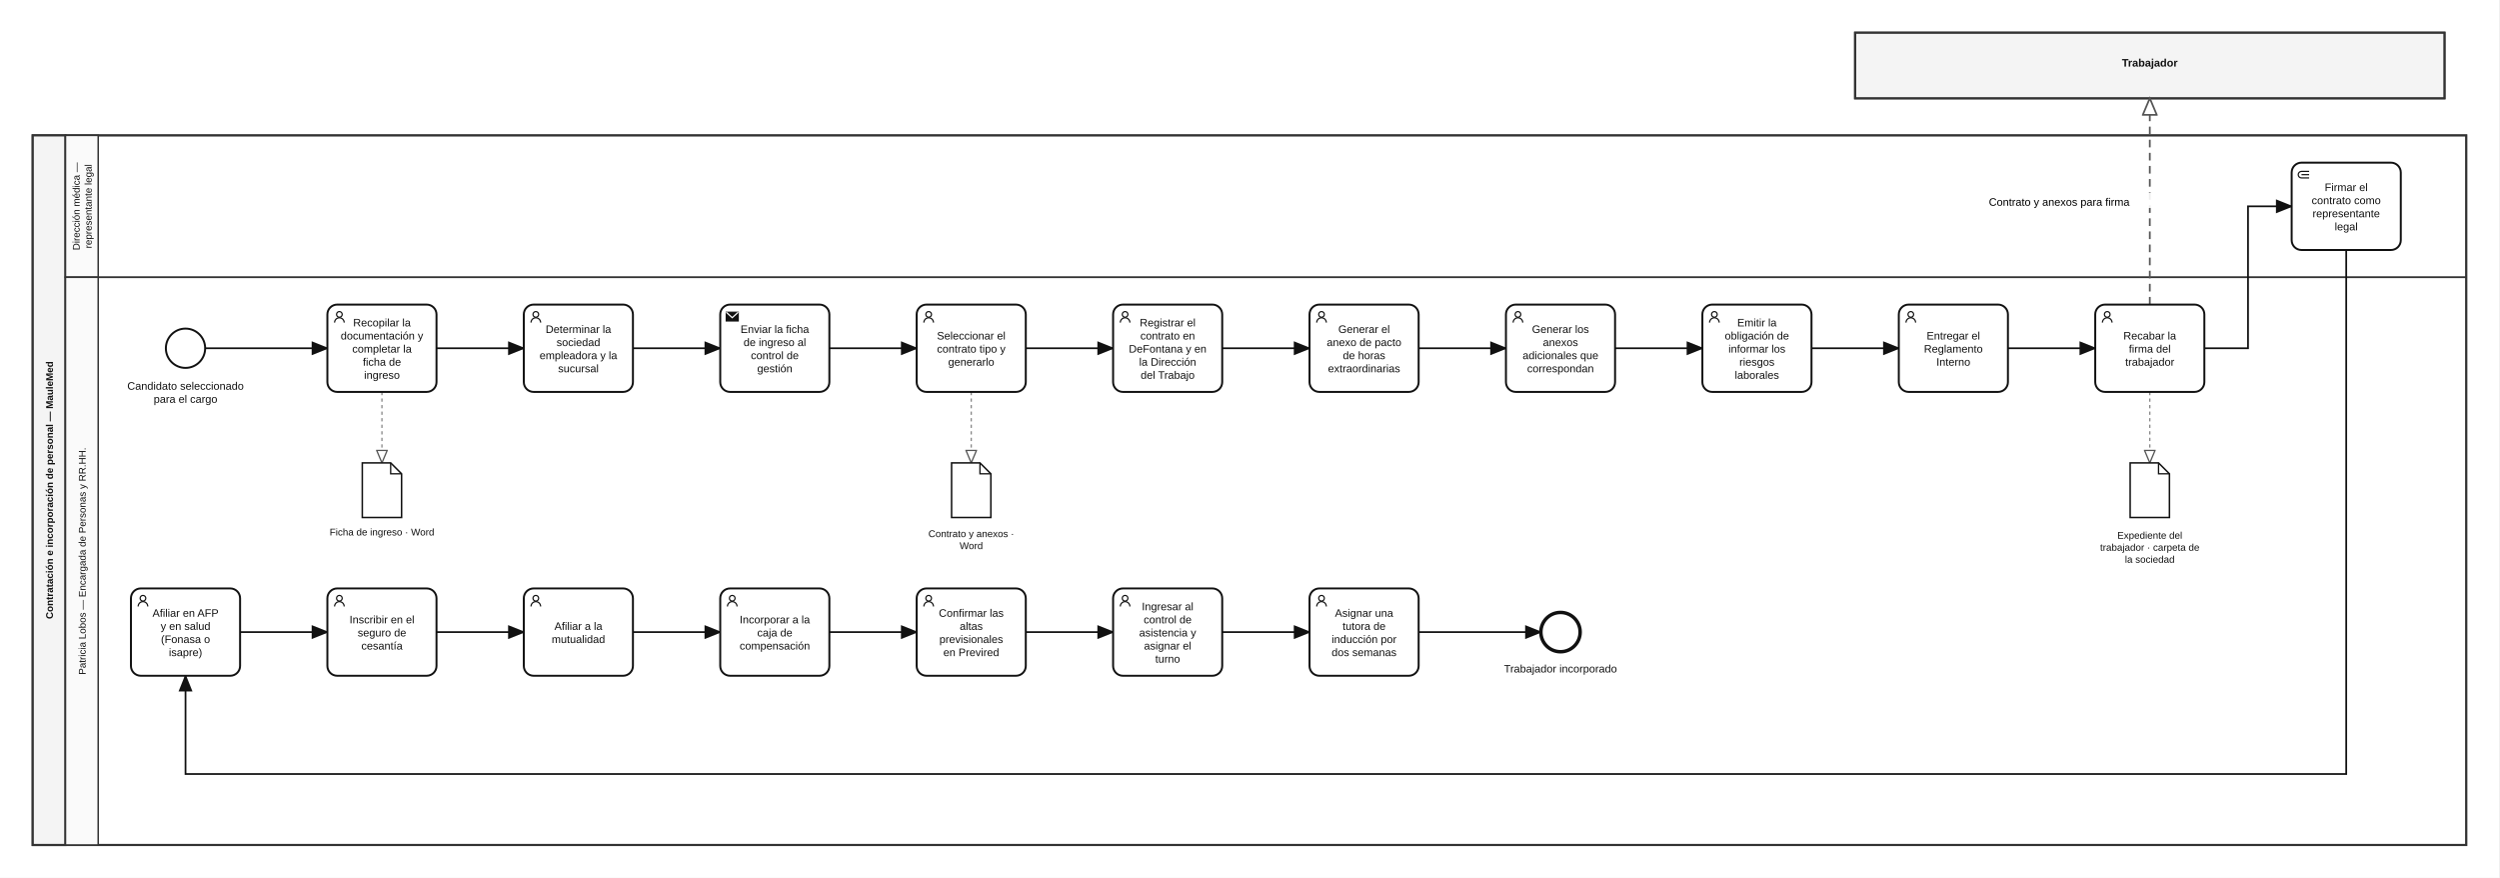
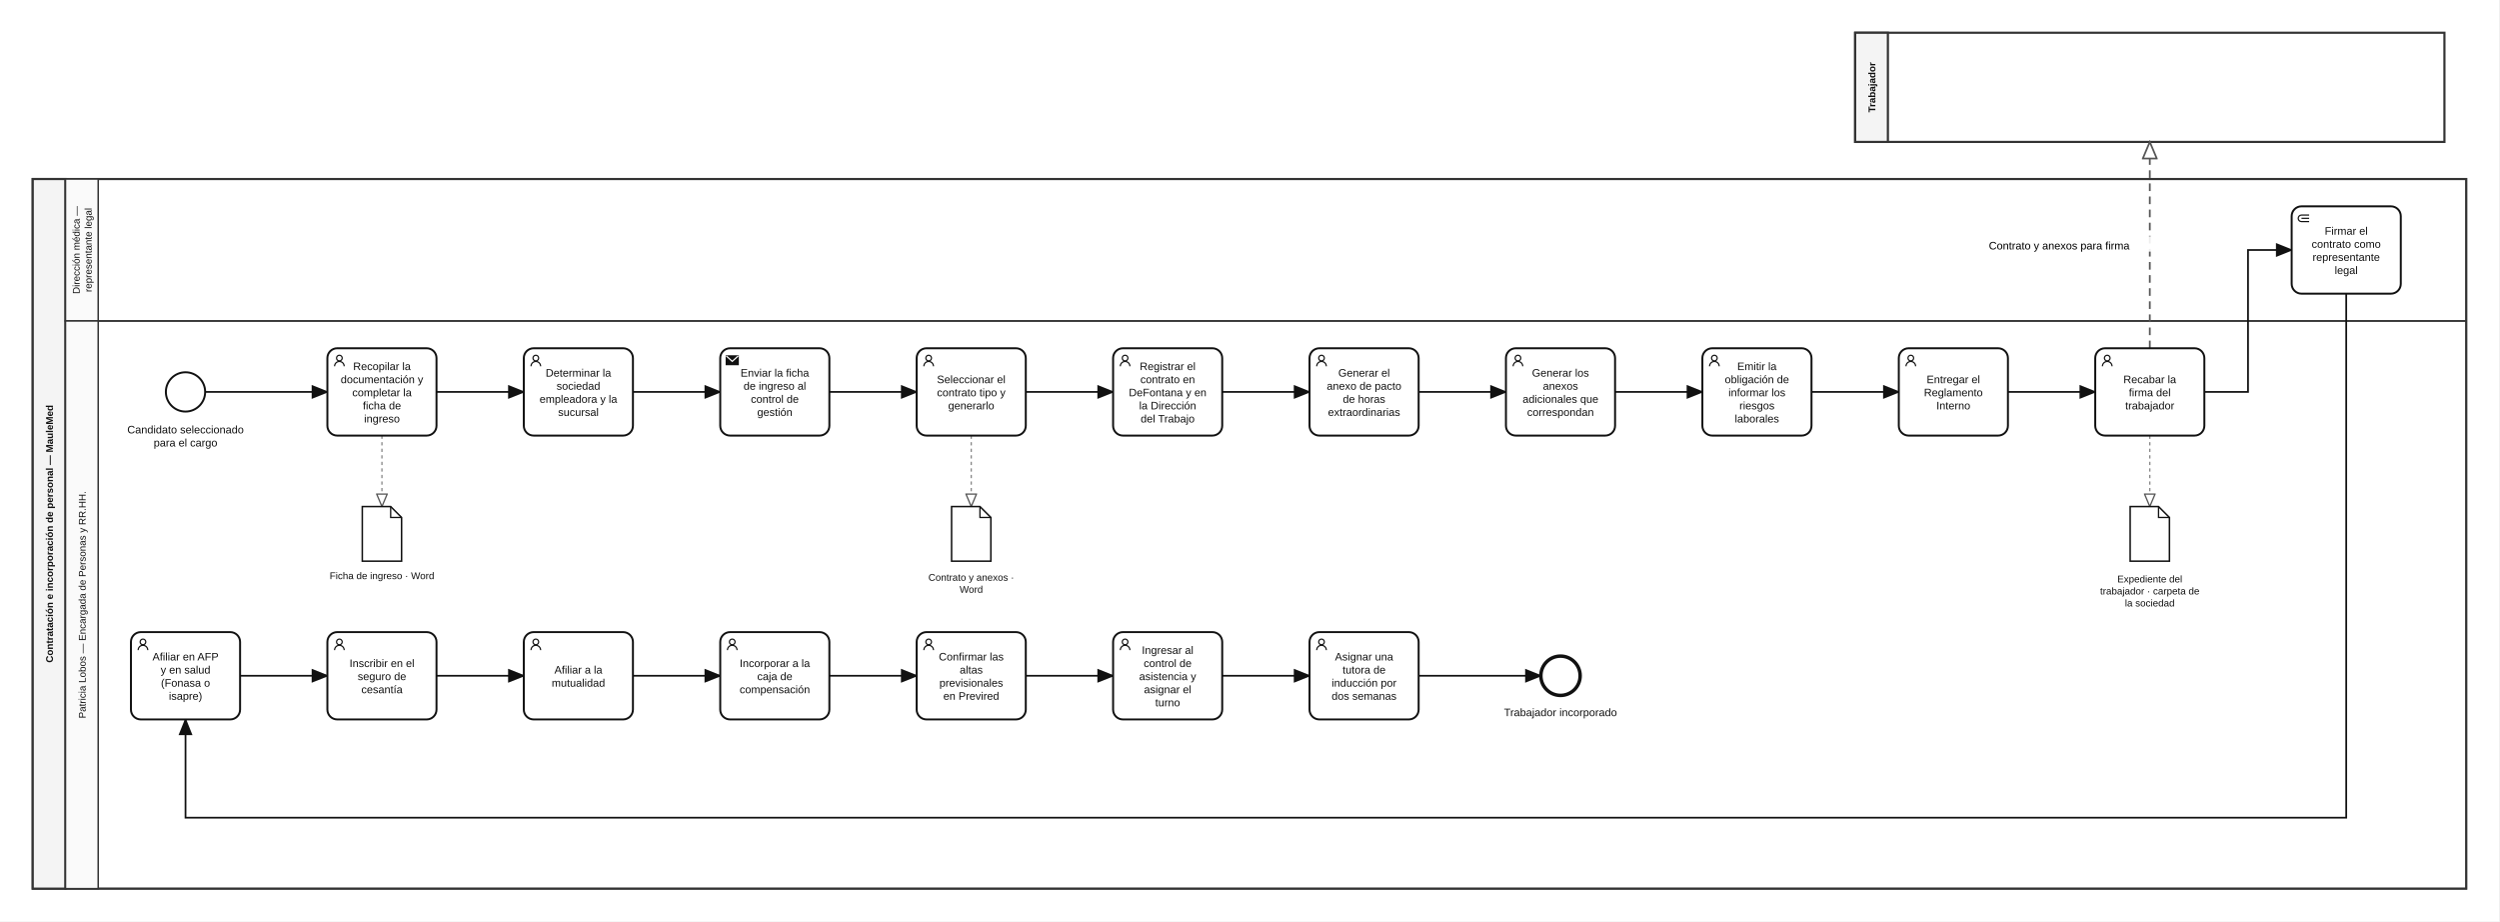
- <svg xmlns="http://www.w3.org/2000/svg" width="2290" height="804" viewBox="0 0 2290 804">
+ <svg xmlns="http://www.w3.org/2000/svg" width="2290" height="844" viewBox="0 0 2290 844">
  <rect width="100%" height="100%" fill="#ffffff" />
  <defs>
    <marker id="sf" markerWidth="10" markerHeight="8" refX="9" refY="4" orient="auto">
      <path d="M0,0 L10,4 L0,8 z" fill="#111" />
    </marker>
    <marker id="mf" markerWidth="11" markerHeight="9" refX="10" refY="4.5" orient="auto">
      <path d="M0.5,0.5 L10,4.5 L0.5,8.5 z" fill="#fff" stroke="#555" stroke-width="1" />
    </marker>
  </defs>
-   <rect x="30.0" y="124.0" width="2230.0" height="650.0" fill="#fff" stroke="#333" stroke-width="2" />
-   <rect x="30.0" y="124.0" width="30" height="650.0" fill="#f4f4f4" stroke="#333" stroke-width="2" />
-   <g transform="translate(45.0,449.0) rotate(-90)">
+   <rect x="30.0" y="164.0" width="2230.0" height="650.0" fill="#fff" stroke="#333" stroke-width="2" />
+   <rect x="30.0" y="164.0" width="30" height="650.0" fill="#f4f4f4" stroke="#333" stroke-width="2" />
+   <g transform="translate(45.0,489.0) rotate(-90)">
    <text x="0.0" y="3.5" font-family="Arial,Helvetica,sans-serif" font-size="9" font-weight="bold" text-anchor="middle" fill="#111">Contratación e incorporación de personal — MauleMed</text>
  </g>
-   <rect x="1700.0" y="30.0" width="540.0" height="60.0" fill="#fff" stroke="#333" stroke-width="2" />
-   <rect x="1700.0" y="30.0" width="540.0" height="60.0" fill="#f4f4f4" stroke="#333" stroke-width="2" />
-   <text x="1970.0" y="61.0" font-family="Arial,Helvetica,sans-serif" font-size="10" font-weight="bold" text-anchor="middle" fill="#111">Trabajador</text>
-   <rect x="60.0" y="124.0" width="2200.0" height="130.0" fill="none" stroke="#333" stroke-width="1.4" />
-   <rect x="60.0" y="124.0" width="30" height="130.0" fill="#fafafa" stroke="#333" stroke-width="1.4" />
-   <g transform="translate(75.0,189.0) rotate(-90)">
+   <rect x="1700.0" y="30.0" width="540.0" height="100.0" fill="#fff" stroke="#333" stroke-width="2" />
+   <rect x="1700.0" y="30.0" width="30" height="100.0" fill="#f4f4f4" stroke="#333" stroke-width="2" />
+   <g transform="translate(1715.0,80.0) rotate(-90)">
+     <text x="0.0" y="3.5" font-family="Arial,Helvetica,sans-serif" font-size="9" font-weight="bold" text-anchor="middle" fill="#111">Trabajador</text>
+   </g>
+   <rect x="60.0" y="164.0" width="2200.0" height="130.0" fill="none" stroke="#333" stroke-width="1.4" />
+   <rect x="60.0" y="164.0" width="30" height="130.0" fill="#fafafa" stroke="#333" stroke-width="1.4" />
+   <g transform="translate(75.0,229.0) rotate(-90)">
    <text x="0.0" y="-2.0" font-family="Arial,Helvetica,sans-serif" font-size="9" font-weight="normal" text-anchor="middle" fill="#111">Dirección médica —</text>
    <text x="0.0" y="9.0" font-family="Arial,Helvetica,sans-serif" font-size="9" font-weight="normal" text-anchor="middle" fill="#111">representante legal</text>
  </g>
-   <rect x="60.0" y="254.0" width="2200.0" height="520.0" fill="none" stroke="#333" stroke-width="1.4" />
-   <rect x="60.0" y="254.0" width="30" height="520.0" fill="#fafafa" stroke="#333" stroke-width="1.4" />
-   <g transform="translate(75.0,514.0) rotate(-90)">
+   <rect x="60.0" y="294.0" width="2200.0" height="520.0" fill="none" stroke="#333" stroke-width="1.4" />
+   <rect x="60.0" y="294.0" width="30" height="520.0" fill="#fafafa" stroke="#333" stroke-width="1.4" />
+   <g transform="translate(75.0,554.0) rotate(-90)">
    <text x="0.0" y="3.5" font-family="Arial,Helvetica,sans-serif" font-size="9" font-weight="normal" text-anchor="middle" fill="#111">Patricia Lobos — Encargada de Personas y RR.HH.</text>
  </g>
-   <polyline points="890.0,359.0 890.0,424.0" fill="none" stroke="#888" stroke-width="1.2" stroke-dasharray="3,3" marker-end="url(#mf)" />
-   <polyline points="1970.0,359.0 1970.0,424.0" fill="none" stroke="#888" stroke-width="1.2" stroke-dasharray="3,3" marker-end="url(#mf)" />
-   <polyline points="350.0,359.0 350.0,424.0" fill="none" stroke="#888" stroke-width="1.2" stroke-dasharray="3,3" marker-end="url(#mf)" />
-   <polyline points="188.0,319.0 300.0,319.0" fill="none" stroke="#111" stroke-width="1.6" marker-end="url(#sf)" />
-   <polyline points="400.0,319.0 480.0,319.0" fill="none" stroke="#111" stroke-width="1.6" marker-end="url(#sf)" />
-   <polyline points="580.0,319.0 660.0,319.0" fill="none" stroke="#111" stroke-width="1.6" marker-end="url(#sf)" />
-   <polyline points="760.0,319.0 840.0,319.0" fill="none" stroke="#111" stroke-width="1.6" marker-end="url(#sf)" />
-   <polyline points="940.0,319.0 1020.0,319.0" fill="none" stroke="#111" stroke-width="1.6" marker-end="url(#sf)" />
-   <polyline points="1120.0,319.0 1200.0,319.0" fill="none" stroke="#111" stroke-width="1.6" marker-end="url(#sf)" />
-   <polyline points="1300.0,319.0 1380.0,319.0" fill="none" stroke="#111" stroke-width="1.6" marker-end="url(#sf)" />
-   <polyline points="1480.0,319.0 1560.0,319.0" fill="none" stroke="#111" stroke-width="1.6" marker-end="url(#sf)" />
-   <polyline points="1660.0,319.0 1740.0,319.0" fill="none" stroke="#111" stroke-width="1.6" marker-end="url(#sf)" />
-   <polyline points="1840.0,319.0 1920.0,319.0" fill="none" stroke="#111" stroke-width="1.6" marker-end="url(#sf)" />
-   <polyline points="2020.0,319.0 2060.0,319.0 2060.0,189.0 2100.0,189.0" fill="none" stroke="#111" stroke-width="1.6" marker-end="url(#sf)" />
-   <polyline points="220.0,579.0 300.0,579.0" fill="none" stroke="#111" stroke-width="1.6" marker-end="url(#sf)" />
-   <polyline points="400.0,579.0 480.0,579.0" fill="none" stroke="#111" stroke-width="1.6" marker-end="url(#sf)" />
-   <polyline points="580.0,579.0 660.0,579.0" fill="none" stroke="#111" stroke-width="1.6" marker-end="url(#sf)" />
-   <polyline points="760.0,579.0 840.0,579.0" fill="none" stroke="#111" stroke-width="1.6" marker-end="url(#sf)" />
-   <polyline points="940.0,579.0 1020.0,579.0" fill="none" stroke="#111" stroke-width="1.6" marker-end="url(#sf)" />
-   <polyline points="1120.0,579.0 1200.0,579.0" fill="none" stroke="#111" stroke-width="1.6" marker-end="url(#sf)" />
-   <polyline points="1300.0,579.0 1412.0,579.0" fill="none" stroke="#111" stroke-width="1.6" marker-end="url(#sf)" />
-   <polyline points="2150.0,229.0 2150.0,709.0 170.0,709.0 170.0,619.0" fill="none" stroke="#111" stroke-width="1.6" marker-end="url(#sf)" />
-   <polyline points="1970.0,279.0 1970.0,90.0" fill="none" stroke="#555" stroke-width="1.6" stroke-dasharray="7,5" marker-end="url(#mf)" />
-   <rect x="1793.4" y="176.5" width="187.2" height="14" fill="#fff" opacity="0.9" />
-   <text x="1887.0" y="188.5" font-family="Arial,Helvetica,sans-serif" font-size="10" font-weight="normal" text-anchor="middle" fill="#000">Contrato y anexos para firma</text>
-   <rect x="300.0" y="539.0" width="100.0" height="80.0" rx="9" ry="9" fill="#fff" stroke="#111" stroke-width="1.8" />
-   <circle cx="311.0" cy="548.0" r="2.6" fill="none" stroke="#111" stroke-width="1.1" />
-   <path d="M306.6,555.5 a4.4,4.4 0 0 1 8.8,0" fill="none" stroke="#111" stroke-width="1.1" />
-   <text x="350.0" y="571.0" font-family="Arial,Helvetica,sans-serif" font-size="10" font-weight="normal" text-anchor="middle" fill="#111">Inscribir en el</text>
-   <text x="350.0" y="583.0" font-family="Arial,Helvetica,sans-serif" font-size="10" font-weight="normal" text-anchor="middle" fill="#111">seguro de</text>
-   <text x="350.0" y="595.0" font-family="Arial,Helvetica,sans-serif" font-size="10" font-weight="normal" text-anchor="middle" fill="#111">cesantía</text>
-   <rect x="120.0" y="539.0" width="100.0" height="80.0" rx="9" ry="9" fill="#fff" stroke="#111" stroke-width="1.8" />
-   <circle cx="131.0" cy="548.0" r="2.6" fill="none" stroke="#111" stroke-width="1.1" />
-   <path d="M126.6,555.5 a4.4,4.4 0 0 1 8.8,0" fill="none" stroke="#111" stroke-width="1.1" />
-   <text x="170.0" y="565.0" font-family="Arial,Helvetica,sans-serif" font-size="10" font-weight="normal" text-anchor="middle" fill="#111">Afiliar en AFP</text>
-   <text x="170.0" y="577.0" font-family="Arial,Helvetica,sans-serif" font-size="10" font-weight="normal" text-anchor="middle" fill="#111">y en salud</text>
-   <text x="170.0" y="589.0" font-family="Arial,Helvetica,sans-serif" font-size="10" font-weight="normal" text-anchor="middle" fill="#111">(Fonasa o</text>
-   <text x="170.0" y="601.0" font-family="Arial,Helvetica,sans-serif" font-size="10" font-weight="normal" text-anchor="middle" fill="#111">isapre)</text>
-   <rect x="1200.0" y="279.0" width="100.0" height="80.0" rx="9" ry="9" fill="#fff" stroke="#111" stroke-width="1.8" />
-   <circle cx="1211.0" cy="288.0" r="2.6" fill="none" stroke="#111" stroke-width="1.1" />
-   <path d="M1206.6,295.5 a4.4,4.4 0 0 1 8.8,0" fill="none" stroke="#111" stroke-width="1.1" />
-   <text x="1250.0" y="305.0" font-family="Arial,Helvetica,sans-serif" font-size="10" font-weight="normal" text-anchor="middle" fill="#111">Generar el</text>
-   <text x="1250.0" y="317.0" font-family="Arial,Helvetica,sans-serif" font-size="10" font-weight="normal" text-anchor="middle" fill="#111">anexo de pacto</text>
-   <text x="1250.0" y="329.0" font-family="Arial,Helvetica,sans-serif" font-size="10" font-weight="normal" text-anchor="middle" fill="#111">de horas</text>
-   <text x="1250.0" y="341.0" font-family="Arial,Helvetica,sans-serif" font-size="10" font-weight="normal" text-anchor="middle" fill="#111">extraordinarias</text>
-   <rect x="660.0" y="539.0" width="100.0" height="80.0" rx="9" ry="9" fill="#fff" stroke="#111" stroke-width="1.8" />
-   <circle cx="671.0" cy="548.0" r="2.6" fill="none" stroke="#111" stroke-width="1.1" />
-   <path d="M666.6,555.5 a4.4,4.4 0 0 1 8.8,0" fill="none" stroke="#111" stroke-width="1.1" />
-   <text x="710.0" y="571.0" font-family="Arial,Helvetica,sans-serif" font-size="10" font-weight="normal" text-anchor="middle" fill="#111">Incorporar a la</text>
-   <text x="710.0" y="583.0" font-family="Arial,Helvetica,sans-serif" font-size="10" font-weight="normal" text-anchor="middle" fill="#111">caja de</text>
-   <text x="710.0" y="595.0" font-family="Arial,Helvetica,sans-serif" font-size="10" font-weight="normal" text-anchor="middle" fill="#111">compensación</text>
-   <rect x="840.0" y="539.0" width="100.0" height="80.0" rx="9" ry="9" fill="#fff" stroke="#111" stroke-width="1.8" />
-   <circle cx="851.0" cy="548.0" r="2.6" fill="none" stroke="#111" stroke-width="1.1" />
-   <path d="M846.6,555.5 a4.4,4.4 0 0 1 8.8,0" fill="none" stroke="#111" stroke-width="1.1" />
-   <text x="890.0" y="565.0" font-family="Arial,Helvetica,sans-serif" font-size="10" font-weight="normal" text-anchor="middle" fill="#111">Confirmar las</text>
-   <text x="890.0" y="577.0" font-family="Arial,Helvetica,sans-serif" font-size="10" font-weight="normal" text-anchor="middle" fill="#111">altas</text>
-   <text x="890.0" y="589.0" font-family="Arial,Helvetica,sans-serif" font-size="10" font-weight="normal" text-anchor="middle" fill="#111">previsionales</text>
-   <text x="890.0" y="601.0" font-family="Arial,Helvetica,sans-serif" font-size="10" font-weight="normal" text-anchor="middle" fill="#111">en Previred</text>
-   <rect x="1560.0" y="279.0" width="100.0" height="80.0" rx="9" ry="9" fill="#fff" stroke="#111" stroke-width="1.8" />
-   <circle cx="1571.0" cy="288.0" r="2.6" fill="none" stroke="#111" stroke-width="1.1" />
-   <path d="M1566.6,295.5 a4.4,4.4 0 0 1 8.8,0" fill="none" stroke="#111" stroke-width="1.1" />
-   <text x="1610.0" y="299.0" font-family="Arial,Helvetica,sans-serif" font-size="10" font-weight="normal" text-anchor="middle" fill="#111">Emitir la</text>
-   <text x="1610.0" y="311.0" font-family="Arial,Helvetica,sans-serif" font-size="10" font-weight="normal" text-anchor="middle" fill="#111">obligación de</text>
-   <text x="1610.0" y="323.0" font-family="Arial,Helvetica,sans-serif" font-size="10" font-weight="normal" text-anchor="middle" fill="#111">informar los</text>
-   <text x="1610.0" y="335.0" font-family="Arial,Helvetica,sans-serif" font-size="10" font-weight="normal" text-anchor="middle" fill="#111">riesgos</text>
-   <text x="1610.0" y="347.0" font-family="Arial,Helvetica,sans-serif" font-size="10" font-weight="normal" text-anchor="middle" fill="#111">laborales</text>
-   <path d="M872.0,424.0 L898.0,424.0 L908.0,434.0 L908.0,474.0 L872.0,474.0 Z" fill="#fff" stroke="#111" stroke-width="1.4" />
-   <path d="M898.0,424.0 L898.0,434.0 L908.0,434.0" fill="none" stroke="#111" stroke-width="1.2" />
-   <text x="890.0" y="492.0" font-family="Arial,Helvetica,sans-serif" font-size="9" font-weight="normal" text-anchor="middle" fill="#111">Contrato y anexos ·</text>
-   <text x="890.0" y="503.0" font-family="Arial,Helvetica,sans-serif" font-size="9" font-weight="normal" text-anchor="middle" fill="#111">Word</text>
-   <path d="M1952.0,424.0 L1978.0,424.0 L1988.0,434.0 L1988.0,474.0 L1952.0,474.0 Z" fill="#fff" stroke="#111" stroke-width="1.4" />
-   <path d="M1978.0,424.0 L1978.0,434.0 L1988.0,434.0" fill="none" stroke="#111" stroke-width="1.2" />
-   <text x="1970.0" y="493.5" font-family="Arial,Helvetica,sans-serif" font-size="9" font-weight="normal" text-anchor="middle" fill="#111">Expediente del</text>
-   <text x="1970.0" y="504.5" font-family="Arial,Helvetica,sans-serif" font-size="9" font-weight="normal" text-anchor="middle" fill="#111">trabajador · carpeta de</text>
-   <text x="1970.0" y="515.5" font-family="Arial,Helvetica,sans-serif" font-size="9" font-weight="normal" text-anchor="middle" fill="#111">la sociedad</text>
-   <path d="M332.0,424.0 L358.0,424.0 L368.0,434.0 L368.0,474.0 L332.0,474.0 Z" fill="#fff" stroke="#111" stroke-width="1.4" />
-   <path d="M358.0,424.0 L358.0,434.0 L368.0,434.0" fill="none" stroke="#111" stroke-width="1.2" />
-   <text x="350.0" y="490.5" font-family="Arial,Helvetica,sans-serif" font-size="9" font-weight="normal" text-anchor="middle" fill="#111">Ficha de ingreso · Word</text>
-   <rect x="480.0" y="279.0" width="100.0" height="80.0" rx="9" ry="9" fill="#fff" stroke="#111" stroke-width="1.8" />
-   <circle cx="491.0" cy="288.0" r="2.6" fill="none" stroke="#111" stroke-width="1.1" />
-   <path d="M486.6,295.5 a4.4,4.4 0 0 1 8.8,0" fill="none" stroke="#111" stroke-width="1.1" />
-   <text x="530.0" y="305.0" font-family="Arial,Helvetica,sans-serif" font-size="10" font-weight="normal" text-anchor="middle" fill="#111">Determinar la</text>
-   <text x="530.0" y="317.0" font-family="Arial,Helvetica,sans-serif" font-size="10" font-weight="normal" text-anchor="middle" fill="#111">sociedad</text>
-   <text x="530.0" y="329.0" font-family="Arial,Helvetica,sans-serif" font-size="10" font-weight="normal" text-anchor="middle" fill="#111">empleadora y la</text>
-   <text x="530.0" y="341.0" font-family="Arial,Helvetica,sans-serif" font-size="10" font-weight="normal" text-anchor="middle" fill="#111">sucursal</text>
-   <circle cx="1430.0" cy="579.0" r="18.0" fill="#fff" stroke="#111" stroke-width="3.2" />
-   <text x="1430.0" y="616.0" font-family="Arial,Helvetica,sans-serif" font-size="10" font-weight="normal" text-anchor="middle" fill="#111">Trabajador incorporado</text>
-   <rect x="660.0" y="279.0" width="100.0" height="80.0" rx="9" ry="9" fill="#fff" stroke="#111" stroke-width="1.8" />
-   <rect x="665.5" y="286.0" width="11" height="8" fill="#111" stroke="#111" stroke-width="1.1" />
-   <path d="M665.5,286.0 L671.0,291.0 L676.5,286.0" fill="none" stroke="#fff" stroke-width="1.1" />
-   <text x="710.0" y="305.0" font-family="Arial,Helvetica,sans-serif" font-size="10" font-weight="normal" text-anchor="middle" fill="#111">Enviar la ficha</text>
-   <text x="710.0" y="317.0" font-family="Arial,Helvetica,sans-serif" font-size="10" font-weight="normal" text-anchor="middle" fill="#111">de ingreso al</text>
-   <text x="710.0" y="329.0" font-family="Arial,Helvetica,sans-serif" font-size="10" font-weight="normal" text-anchor="middle" fill="#111">control de</text>
-   <text x="710.0" y="341.0" font-family="Arial,Helvetica,sans-serif" font-size="10" font-weight="normal" text-anchor="middle" fill="#111">gestión</text>
-   <rect x="2100.0" y="149.0" width="100.0" height="80.0" rx="9" ry="9" fill="#fff" stroke="#111" stroke-width="1.8" />
-   <path d="M2109.0,157.0 h7 M2109.0,160.0 h7 M2109.0,163.0 h7 M2109.0,157.0 a3,3 0 0 0 0,6" fill="none" stroke="#111" stroke-width="1.1" />
-   <text x="2150.0" y="175.0" font-family="Arial,Helvetica,sans-serif" font-size="10" font-weight="normal" text-anchor="middle" fill="#111">Firmar el</text>
-   <text x="2150.0" y="187.0" font-family="Arial,Helvetica,sans-serif" font-size="10" font-weight="normal" text-anchor="middle" fill="#111">contrato como</text>
-   <text x="2150.0" y="199.0" font-family="Arial,Helvetica,sans-serif" font-size="10" font-weight="normal" text-anchor="middle" fill="#111">representante</text>
-   <text x="2150.0" y="211.0" font-family="Arial,Helvetica,sans-serif" font-size="10" font-weight="normal" text-anchor="middle" fill="#111">legal</text>
-   <rect x="1920.0" y="279.0" width="100.0" height="80.0" rx="9" ry="9" fill="#fff" stroke="#111" stroke-width="1.8" />
-   <circle cx="1931.0" cy="288.0" r="2.6" fill="none" stroke="#111" stroke-width="1.1" />
-   <path d="M1926.6,295.5 a4.4,4.4 0 0 1 8.8,0" fill="none" stroke="#111" stroke-width="1.1" />
-   <text x="1970.0" y="311.0" font-family="Arial,Helvetica,sans-serif" font-size="10" font-weight="normal" text-anchor="middle" fill="#111">Recabar la</text>
-   <text x="1970.0" y="323.0" font-family="Arial,Helvetica,sans-serif" font-size="10" font-weight="normal" text-anchor="middle" fill="#111">firma del</text>
-   <text x="1970.0" y="335.0" font-family="Arial,Helvetica,sans-serif" font-size="10" font-weight="normal" text-anchor="middle" fill="#111">trabajador</text>
-   <rect x="840.0" y="279.0" width="100.0" height="80.0" rx="9" ry="9" fill="#fff" stroke="#111" stroke-width="1.8" />
-   <circle cx="851.0" cy="288.0" r="2.6" fill="none" stroke="#111" stroke-width="1.1" />
-   <path d="M846.6,295.5 a4.4,4.4 0 0 1 8.8,0" fill="none" stroke="#111" stroke-width="1.1" />
-   <text x="890.0" y="311.0" font-family="Arial,Helvetica,sans-serif" font-size="10" font-weight="normal" text-anchor="middle" fill="#111">Seleccionar el</text>
-   <text x="890.0" y="323.0" font-family="Arial,Helvetica,sans-serif" font-size="10" font-weight="normal" text-anchor="middle" fill="#111">contrato tipo y</text>
-   <text x="890.0" y="335.0" font-family="Arial,Helvetica,sans-serif" font-size="10" font-weight="normal" text-anchor="middle" fill="#111">generarlo</text>
-   <rect x="480.0" y="539.0" width="100.0" height="80.0" rx="9" ry="9" fill="#fff" stroke="#111" stroke-width="1.8" />
-   <circle cx="491.0" cy="548.0" r="2.6" fill="none" stroke="#111" stroke-width="1.1" />
-   <path d="M486.6,555.5 a4.4,4.4 0 0 1 8.8,0" fill="none" stroke="#111" stroke-width="1.1" />
-   <text x="530.0" y="577.0" font-family="Arial,Helvetica,sans-serif" font-size="10" font-weight="normal" text-anchor="middle" fill="#111">Afiliar a la</text>
-   <text x="530.0" y="589.0" font-family="Arial,Helvetica,sans-serif" font-size="10" font-weight="normal" text-anchor="middle" fill="#111">mutualidad</text>
-   <rect x="1380.0" y="279.0" width="100.0" height="80.0" rx="9" ry="9" fill="#fff" stroke="#111" stroke-width="1.8" />
-   <circle cx="1391.0" cy="288.0" r="2.6" fill="none" stroke="#111" stroke-width="1.1" />
-   <path d="M1386.6,295.5 a4.4,4.4 0 0 1 8.8,0" fill="none" stroke="#111" stroke-width="1.1" />
-   <text x="1430.0" y="305.0" font-family="Arial,Helvetica,sans-serif" font-size="10" font-weight="normal" text-anchor="middle" fill="#111">Generar los</text>
-   <text x="1430.0" y="317.0" font-family="Arial,Helvetica,sans-serif" font-size="10" font-weight="normal" text-anchor="middle" fill="#111">anexos</text>
-   <text x="1430.0" y="329.0" font-family="Arial,Helvetica,sans-serif" font-size="10" font-weight="normal" text-anchor="middle" fill="#111">adicionales que</text>
-   <text x="1430.0" y="341.0" font-family="Arial,Helvetica,sans-serif" font-size="10" font-weight="normal" text-anchor="middle" fill="#111">correspondan</text>
-   <rect x="300.0" y="279.0" width="100.0" height="80.0" rx="9" ry="9" fill="#fff" stroke="#111" stroke-width="1.8" />
-   <circle cx="311.0" cy="288.0" r="2.6" fill="none" stroke="#111" stroke-width="1.1" />
-   <path d="M306.6,295.5 a4.4,4.4 0 0 1 8.8,0" fill="none" stroke="#111" stroke-width="1.1" />
-   <text x="350.0" y="299.0" font-family="Arial,Helvetica,sans-serif" font-size="10" font-weight="normal" text-anchor="middle" fill="#111">Recopilar la</text>
-   <text x="350.0" y="311.0" font-family="Arial,Helvetica,sans-serif" font-size="10" font-weight="normal" text-anchor="middle" fill="#111">documentación y</text>
-   <text x="350.0" y="323.0" font-family="Arial,Helvetica,sans-serif" font-size="10" font-weight="normal" text-anchor="middle" fill="#111">completar la</text>
-   <text x="350.0" y="335.0" font-family="Arial,Helvetica,sans-serif" font-size="10" font-weight="normal" text-anchor="middle" fill="#111">ficha de</text>
-   <text x="350.0" y="347.0" font-family="Arial,Helvetica,sans-serif" font-size="10" font-weight="normal" text-anchor="middle" fill="#111">ingreso</text>
-   <rect x="1020.0" y="279.0" width="100.0" height="80.0" rx="9" ry="9" fill="#fff" stroke="#111" stroke-width="1.8" />
-   <circle cx="1031.0" cy="288.0" r="2.6" fill="none" stroke="#111" stroke-width="1.1" />
-   <path d="M1026.6,295.5 a4.4,4.4 0 0 1 8.8,0" fill="none" stroke="#111" stroke-width="1.1" />
-   <text x="1070.0" y="299.0" font-family="Arial,Helvetica,sans-serif" font-size="10" font-weight="normal" text-anchor="middle" fill="#111">Registrar el</text>
-   <text x="1070.0" y="311.0" font-family="Arial,Helvetica,sans-serif" font-size="10" font-weight="normal" text-anchor="middle" fill="#111">contrato en</text>
-   <text x="1070.0" y="323.0" font-family="Arial,Helvetica,sans-serif" font-size="10" font-weight="normal" text-anchor="middle" fill="#111">DeFontana y en</text>
-   <text x="1070.0" y="335.0" font-family="Arial,Helvetica,sans-serif" font-size="10" font-weight="normal" text-anchor="middle" fill="#111">la Dirección</text>
-   <text x="1070.0" y="347.0" font-family="Arial,Helvetica,sans-serif" font-size="10" font-weight="normal" text-anchor="middle" fill="#111">del Trabajo</text>
-   <rect x="1740.0" y="279.0" width="100.0" height="80.0" rx="9" ry="9" fill="#fff" stroke="#111" stroke-width="1.8" />
-   <circle cx="1751.0" cy="288.0" r="2.6" fill="none" stroke="#111" stroke-width="1.1" />
-   <path d="M1746.6,295.5 a4.4,4.4 0 0 1 8.8,0" fill="none" stroke="#111" stroke-width="1.1" />
-   <text x="1790.0" y="311.0" font-family="Arial,Helvetica,sans-serif" font-size="10" font-weight="normal" text-anchor="middle" fill="#111">Entregar el</text>
-   <text x="1790.0" y="323.0" font-family="Arial,Helvetica,sans-serif" font-size="10" font-weight="normal" text-anchor="middle" fill="#111">Reglamento</text>
-   <text x="1790.0" y="335.0" font-family="Arial,Helvetica,sans-serif" font-size="10" font-weight="normal" text-anchor="middle" fill="#111">Interno</text>
-   <rect x="1020.0" y="539.0" width="100.0" height="80.0" rx="9" ry="9" fill="#fff" stroke="#111" stroke-width="1.8" />
-   <circle cx="1031.0" cy="548.0" r="2.6" fill="none" stroke="#111" stroke-width="1.1" />
-   <path d="M1026.6,555.5 a4.4,4.4 0 0 1 8.8,0" fill="none" stroke="#111" stroke-width="1.1" />
-   <text x="1070.0" y="559.0" font-family="Arial,Helvetica,sans-serif" font-size="10" font-weight="normal" text-anchor="middle" fill="#111">Ingresar al</text>
-   <text x="1070.0" y="571.0" font-family="Arial,Helvetica,sans-serif" font-size="10" font-weight="normal" text-anchor="middle" fill="#111">control de</text>
-   <text x="1070.0" y="583.0" font-family="Arial,Helvetica,sans-serif" font-size="10" font-weight="normal" text-anchor="middle" fill="#111">asistencia y</text>
-   <text x="1070.0" y="595.0" font-family="Arial,Helvetica,sans-serif" font-size="10" font-weight="normal" text-anchor="middle" fill="#111">asignar el</text>
-   <text x="1070.0" y="607.0" font-family="Arial,Helvetica,sans-serif" font-size="10" font-weight="normal" text-anchor="middle" fill="#111">turno</text>
-   <circle cx="170.0" cy="319.0" r="18.0" fill="#fff" stroke="#111" stroke-width="1.8" />
-   <text x="170.0" y="357.0" font-family="Arial,Helvetica,sans-serif" font-size="10" font-weight="normal" text-anchor="middle" fill="#111">Candidato seleccionado</text>
-   <text x="170.0" y="369.0" font-family="Arial,Helvetica,sans-serif" font-size="10" font-weight="normal" text-anchor="middle" fill="#111">para el cargo</text>
-   <rect x="1200.0" y="539.0" width="100.0" height="80.0" rx="9" ry="9" fill="#fff" stroke="#111" stroke-width="1.8" />
-   <circle cx="1211.0" cy="548.0" r="2.6" fill="none" stroke="#111" stroke-width="1.1" />
-   <path d="M1206.6,555.5 a4.4,4.4 0 0 1 8.8,0" fill="none" stroke="#111" stroke-width="1.1" />
-   <text x="1250.0" y="565.0" font-family="Arial,Helvetica,sans-serif" font-size="10" font-weight="normal" text-anchor="middle" fill="#111">Asignar una</text>
-   <text x="1250.0" y="577.0" font-family="Arial,Helvetica,sans-serif" font-size="10" font-weight="normal" text-anchor="middle" fill="#111">tutora de</text>
-   <text x="1250.0" y="589.0" font-family="Arial,Helvetica,sans-serif" font-size="10" font-weight="normal" text-anchor="middle" fill="#111">inducción por</text>
-   <text x="1250.0" y="601.0" font-family="Arial,Helvetica,sans-serif" font-size="10" font-weight="normal" text-anchor="middle" fill="#111">dos semanas</text>
+   <polyline points="890.0,399.0 890.0,464.0" fill="none" stroke="#888" stroke-width="1.2" stroke-dasharray="3,3" marker-end="url(#mf)" />
+   <polyline points="1970.0,399.0 1970.0,464.0" fill="none" stroke="#888" stroke-width="1.2" stroke-dasharray="3,3" marker-end="url(#mf)" />
+   <polyline points="350.0,399.0 350.0,464.0" fill="none" stroke="#888" stroke-width="1.2" stroke-dasharray="3,3" marker-end="url(#mf)" />
+   <polyline points="188.0,359.0 300.0,359.0" fill="none" stroke="#111" stroke-width="1.6" marker-end="url(#sf)" />
+   <polyline points="400.0,359.0 480.0,359.0" fill="none" stroke="#111" stroke-width="1.6" marker-end="url(#sf)" />
+   <polyline points="580.0,359.0 660.0,359.0" fill="none" stroke="#111" stroke-width="1.6" marker-end="url(#sf)" />
+   <polyline points="760.0,359.0 840.0,359.0" fill="none" stroke="#111" stroke-width="1.6" marker-end="url(#sf)" />
+   <polyline points="940.0,359.0 1020.0,359.0" fill="none" stroke="#111" stroke-width="1.6" marker-end="url(#sf)" />
+   <polyline points="1120.0,359.0 1200.0,359.0" fill="none" stroke="#111" stroke-width="1.6" marker-end="url(#sf)" />
+   <polyline points="1300.0,359.0 1380.0,359.0" fill="none" stroke="#111" stroke-width="1.6" marker-end="url(#sf)" />
+   <polyline points="1480.0,359.0 1560.0,359.0" fill="none" stroke="#111" stroke-width="1.6" marker-end="url(#sf)" />
+   <polyline points="1660.0,359.0 1740.0,359.0" fill="none" stroke="#111" stroke-width="1.6" marker-end="url(#sf)" />
+   <polyline points="1840.0,359.0 1920.0,359.0" fill="none" stroke="#111" stroke-width="1.6" marker-end="url(#sf)" />
+   <polyline points="2020.0,359.0 2060.0,359.0 2060.0,229.0 2100.0,229.0" fill="none" stroke="#111" stroke-width="1.6" marker-end="url(#sf)" />
+   <polyline points="220.0,619.0 300.0,619.0" fill="none" stroke="#111" stroke-width="1.6" marker-end="url(#sf)" />
+   <polyline points="400.0,619.0 480.0,619.0" fill="none" stroke="#111" stroke-width="1.6" marker-end="url(#sf)" />
+   <polyline points="580.0,619.0 660.0,619.0" fill="none" stroke="#111" stroke-width="1.6" marker-end="url(#sf)" />
+   <polyline points="760.0,619.0 840.0,619.0" fill="none" stroke="#111" stroke-width="1.6" marker-end="url(#sf)" />
+   <polyline points="940.0,619.0 1020.0,619.0" fill="none" stroke="#111" stroke-width="1.6" marker-end="url(#sf)" />
+   <polyline points="1120.0,619.0 1200.0,619.0" fill="none" stroke="#111" stroke-width="1.6" marker-end="url(#sf)" />
+   <polyline points="1300.0,619.0 1412.0,619.0" fill="none" stroke="#111" stroke-width="1.6" marker-end="url(#sf)" />
+   <polyline points="2150.0,269.0 2150.0,749.0 170.0,749.0 170.0,659.0" fill="none" stroke="#111" stroke-width="1.6" marker-end="url(#sf)" />
+   <polyline points="1970.0,319.0 1970.0,130.0" fill="none" stroke="#555" stroke-width="1.6" stroke-dasharray="7,5" marker-end="url(#mf)" />
+   <rect x="1793.4" y="216.5" width="187.2" height="14" fill="#fff" opacity="0.9" />
+   <text x="1887.0" y="228.5" font-family="Arial,Helvetica,sans-serif" font-size="10" font-weight="normal" text-anchor="middle" fill="#000">Contrato y anexos para firma</text>
+   <rect x="300.0" y="579.0" width="100.0" height="80.0" rx="9" ry="9" fill="#fff" stroke="#111" stroke-width="1.8" />
+   <circle cx="311.0" cy="588.0" r="2.6" fill="none" stroke="#111" stroke-width="1.1" />
+   <path d="M306.6,595.5 a4.4,4.4 0 0 1 8.8,0" fill="none" stroke="#111" stroke-width="1.1" />
+   <text x="350.0" y="611.0" font-family="Arial,Helvetica,sans-serif" font-size="10" font-weight="normal" text-anchor="middle" fill="#111">Inscribir en el</text>
+   <text x="350.0" y="623.0" font-family="Arial,Helvetica,sans-serif" font-size="10" font-weight="normal" text-anchor="middle" fill="#111">seguro de</text>
+   <text x="350.0" y="635.0" font-family="Arial,Helvetica,sans-serif" font-size="10" font-weight="normal" text-anchor="middle" fill="#111">cesantía</text>
+   <rect x="120.0" y="579.0" width="100.0" height="80.0" rx="9" ry="9" fill="#fff" stroke="#111" stroke-width="1.8" />
+   <circle cx="131.0" cy="588.0" r="2.6" fill="none" stroke="#111" stroke-width="1.1" />
+   <path d="M126.6,595.5 a4.4,4.4 0 0 1 8.8,0" fill="none" stroke="#111" stroke-width="1.1" />
+   <text x="170.0" y="605.0" font-family="Arial,Helvetica,sans-serif" font-size="10" font-weight="normal" text-anchor="middle" fill="#111">Afiliar en AFP</text>
+   <text x="170.0" y="617.0" font-family="Arial,Helvetica,sans-serif" font-size="10" font-weight="normal" text-anchor="middle" fill="#111">y en salud</text>
+   <text x="170.0" y="629.0" font-family="Arial,Helvetica,sans-serif" font-size="10" font-weight="normal" text-anchor="middle" fill="#111">(Fonasa o</text>
+   <text x="170.0" y="641.0" font-family="Arial,Helvetica,sans-serif" font-size="10" font-weight="normal" text-anchor="middle" fill="#111">isapre)</text>
+   <rect x="1200.0" y="319.0" width="100.0" height="80.0" rx="9" ry="9" fill="#fff" stroke="#111" stroke-width="1.8" />
+   <circle cx="1211.0" cy="328.0" r="2.6" fill="none" stroke="#111" stroke-width="1.1" />
+   <path d="M1206.6,335.5 a4.4,4.4 0 0 1 8.8,0" fill="none" stroke="#111" stroke-width="1.1" />
+   <text x="1250.0" y="345.0" font-family="Arial,Helvetica,sans-serif" font-size="10" font-weight="normal" text-anchor="middle" fill="#111">Generar el</text>
+   <text x="1250.0" y="357.0" font-family="Arial,Helvetica,sans-serif" font-size="10" font-weight="normal" text-anchor="middle" fill="#111">anexo de pacto</text>
+   <text x="1250.0" y="369.0" font-family="Arial,Helvetica,sans-serif" font-size="10" font-weight="normal" text-anchor="middle" fill="#111">de horas</text>
+   <text x="1250.0" y="381.0" font-family="Arial,Helvetica,sans-serif" font-size="10" font-weight="normal" text-anchor="middle" fill="#111">extraordinarias</text>
+   <rect x="660.0" y="579.0" width="100.0" height="80.0" rx="9" ry="9" fill="#fff" stroke="#111" stroke-width="1.8" />
+   <circle cx="671.0" cy="588.0" r="2.6" fill="none" stroke="#111" stroke-width="1.1" />
+   <path d="M666.6,595.5 a4.4,4.4 0 0 1 8.8,0" fill="none" stroke="#111" stroke-width="1.1" />
+   <text x="710.0" y="611.0" font-family="Arial,Helvetica,sans-serif" font-size="10" font-weight="normal" text-anchor="middle" fill="#111">Incorporar a la</text>
+   <text x="710.0" y="623.0" font-family="Arial,Helvetica,sans-serif" font-size="10" font-weight="normal" text-anchor="middle" fill="#111">caja de</text>
+   <text x="710.0" y="635.0" font-family="Arial,Helvetica,sans-serif" font-size="10" font-weight="normal" text-anchor="middle" fill="#111">compensación</text>
+   <rect x="840.0" y="579.0" width="100.0" height="80.0" rx="9" ry="9" fill="#fff" stroke="#111" stroke-width="1.8" />
+   <circle cx="851.0" cy="588.0" r="2.6" fill="none" stroke="#111" stroke-width="1.1" />
+   <path d="M846.6,595.5 a4.4,4.4 0 0 1 8.8,0" fill="none" stroke="#111" stroke-width="1.1" />
+   <text x="890.0" y="605.0" font-family="Arial,Helvetica,sans-serif" font-size="10" font-weight="normal" text-anchor="middle" fill="#111">Confirmar las</text>
+   <text x="890.0" y="617.0" font-family="Arial,Helvetica,sans-serif" font-size="10" font-weight="normal" text-anchor="middle" fill="#111">altas</text>
+   <text x="890.0" y="629.0" font-family="Arial,Helvetica,sans-serif" font-size="10" font-weight="normal" text-anchor="middle" fill="#111">previsionales</text>
+   <text x="890.0" y="641.0" font-family="Arial,Helvetica,sans-serif" font-size="10" font-weight="normal" text-anchor="middle" fill="#111">en Previred</text>
+   <rect x="1560.0" y="319.0" width="100.0" height="80.0" rx="9" ry="9" fill="#fff" stroke="#111" stroke-width="1.8" />
+   <circle cx="1571.0" cy="328.0" r="2.6" fill="none" stroke="#111" stroke-width="1.1" />
+   <path d="M1566.6,335.5 a4.4,4.4 0 0 1 8.8,0" fill="none" stroke="#111" stroke-width="1.1" />
+   <text x="1610.0" y="339.0" font-family="Arial,Helvetica,sans-serif" font-size="10" font-weight="normal" text-anchor="middle" fill="#111">Emitir la</text>
+   <text x="1610.0" y="351.0" font-family="Arial,Helvetica,sans-serif" font-size="10" font-weight="normal" text-anchor="middle" fill="#111">obligación de</text>
+   <text x="1610.0" y="363.0" font-family="Arial,Helvetica,sans-serif" font-size="10" font-weight="normal" text-anchor="middle" fill="#111">informar los</text>
+   <text x="1610.0" y="375.0" font-family="Arial,Helvetica,sans-serif" font-size="10" font-weight="normal" text-anchor="middle" fill="#111">riesgos</text>
+   <text x="1610.0" y="387.0" font-family="Arial,Helvetica,sans-serif" font-size="10" font-weight="normal" text-anchor="middle" fill="#111">laborales</text>
+   <path d="M872.0,464.0 L898.0,464.0 L908.0,474.0 L908.0,514.0 L872.0,514.0 Z" fill="#fff" stroke="#111" stroke-width="1.4" />
+   <path d="M898.0,464.0 L898.0,474.0 L908.0,474.0" fill="none" stroke="#111" stroke-width="1.2" />
+   <text x="890.0" y="532.0" font-family="Arial,Helvetica,sans-serif" font-size="9" font-weight="normal" text-anchor="middle" fill="#111">Contrato y anexos ·</text>
+   <text x="890.0" y="543.0" font-family="Arial,Helvetica,sans-serif" font-size="9" font-weight="normal" text-anchor="middle" fill="#111">Word</text>
+   <path d="M1952.0,464.0 L1978.0,464.0 L1988.0,474.0 L1988.0,514.0 L1952.0,514.0 Z" fill="#fff" stroke="#111" stroke-width="1.4" />
+   <path d="M1978.0,464.0 L1978.0,474.0 L1988.0,474.0" fill="none" stroke="#111" stroke-width="1.2" />
+   <text x="1970.0" y="533.5" font-family="Arial,Helvetica,sans-serif" font-size="9" font-weight="normal" text-anchor="middle" fill="#111">Expediente del</text>
+   <text x="1970.0" y="544.5" font-family="Arial,Helvetica,sans-serif" font-size="9" font-weight="normal" text-anchor="middle" fill="#111">trabajador · carpeta de</text>
+   <text x="1970.0" y="555.5" font-family="Arial,Helvetica,sans-serif" font-size="9" font-weight="normal" text-anchor="middle" fill="#111">la sociedad</text>
+   <path d="M332.0,464.0 L358.0,464.0 L368.0,474.0 L368.0,514.0 L332.0,514.0 Z" fill="#fff" stroke="#111" stroke-width="1.4" />
+   <path d="M358.0,464.0 L358.0,474.0 L368.0,474.0" fill="none" stroke="#111" stroke-width="1.2" />
+   <text x="350.0" y="530.5" font-family="Arial,Helvetica,sans-serif" font-size="9" font-weight="normal" text-anchor="middle" fill="#111">Ficha de ingreso · Word</text>
+   <rect x="480.0" y="319.0" width="100.0" height="80.0" rx="9" ry="9" fill="#fff" stroke="#111" stroke-width="1.8" />
+   <circle cx="491.0" cy="328.0" r="2.6" fill="none" stroke="#111" stroke-width="1.1" />
+   <path d="M486.6,335.5 a4.4,4.4 0 0 1 8.8,0" fill="none" stroke="#111" stroke-width="1.1" />
+   <text x="530.0" y="345.0" font-family="Arial,Helvetica,sans-serif" font-size="10" font-weight="normal" text-anchor="middle" fill="#111">Determinar la</text>
+   <text x="530.0" y="357.0" font-family="Arial,Helvetica,sans-serif" font-size="10" font-weight="normal" text-anchor="middle" fill="#111">sociedad</text>
+   <text x="530.0" y="369.0" font-family="Arial,Helvetica,sans-serif" font-size="10" font-weight="normal" text-anchor="middle" fill="#111">empleadora y la</text>
+   <text x="530.0" y="381.0" font-family="Arial,Helvetica,sans-serif" font-size="10" font-weight="normal" text-anchor="middle" fill="#111">sucursal</text>
+   <circle cx="1430.0" cy="619.0" r="18.0" fill="#fff" stroke="#111" stroke-width="3.2" />
+   <text x="1430.0" y="656.0" font-family="Arial,Helvetica,sans-serif" font-size="10" font-weight="normal" text-anchor="middle" fill="#111">Trabajador incorporado</text>
+   <rect x="660.0" y="319.0" width="100.0" height="80.0" rx="9" ry="9" fill="#fff" stroke="#111" stroke-width="1.8" />
+   <rect x="665.5" y="326.0" width="11" height="8" fill="#111" stroke="#111" stroke-width="1.1" />
+   <path d="M665.5,326.0 L671.0,331.0 L676.5,326.0" fill="none" stroke="#fff" stroke-width="1.1" />
+   <text x="710.0" y="345.0" font-family="Arial,Helvetica,sans-serif" font-size="10" font-weight="normal" text-anchor="middle" fill="#111">Enviar la ficha</text>
+   <text x="710.0" y="357.0" font-family="Arial,Helvetica,sans-serif" font-size="10" font-weight="normal" text-anchor="middle" fill="#111">de ingreso al</text>
+   <text x="710.0" y="369.0" font-family="Arial,Helvetica,sans-serif" font-size="10" font-weight="normal" text-anchor="middle" fill="#111">control de</text>
+   <text x="710.0" y="381.0" font-family="Arial,Helvetica,sans-serif" font-size="10" font-weight="normal" text-anchor="middle" fill="#111">gestión</text>
+   <rect x="2100.0" y="189.0" width="100.0" height="80.0" rx="9" ry="9" fill="#fff" stroke="#111" stroke-width="1.8" />
+   <path d="M2109.0,197.0 h7 M2109.0,200.0 h7 M2109.0,203.0 h7 M2109.0,197.0 a3,3 0 0 0 0,6" fill="none" stroke="#111" stroke-width="1.1" />
+   <text x="2150.0" y="215.0" font-family="Arial,Helvetica,sans-serif" font-size="10" font-weight="normal" text-anchor="middle" fill="#111">Firmar el</text>
+   <text x="2150.0" y="227.0" font-family="Arial,Helvetica,sans-serif" font-size="10" font-weight="normal" text-anchor="middle" fill="#111">contrato como</text>
+   <text x="2150.0" y="239.0" font-family="Arial,Helvetica,sans-serif" font-size="10" font-weight="normal" text-anchor="middle" fill="#111">representante</text>
+   <text x="2150.0" y="251.0" font-family="Arial,Helvetica,sans-serif" font-size="10" font-weight="normal" text-anchor="middle" fill="#111">legal</text>
+   <rect x="1920.0" y="319.0" width="100.0" height="80.0" rx="9" ry="9" fill="#fff" stroke="#111" stroke-width="1.8" />
+   <circle cx="1931.0" cy="328.0" r="2.6" fill="none" stroke="#111" stroke-width="1.1" />
+   <path d="M1926.6,335.5 a4.4,4.4 0 0 1 8.8,0" fill="none" stroke="#111" stroke-width="1.1" />
+   <text x="1970.0" y="351.0" font-family="Arial,Helvetica,sans-serif" font-size="10" font-weight="normal" text-anchor="middle" fill="#111">Recabar la</text>
+   <text x="1970.0" y="363.0" font-family="Arial,Helvetica,sans-serif" font-size="10" font-weight="normal" text-anchor="middle" fill="#111">firma del</text>
+   <text x="1970.0" y="375.0" font-family="Arial,Helvetica,sans-serif" font-size="10" font-weight="normal" text-anchor="middle" fill="#111">trabajador</text>
+   <rect x="840.0" y="319.0" width="100.0" height="80.0" rx="9" ry="9" fill="#fff" stroke="#111" stroke-width="1.8" />
+   <circle cx="851.0" cy="328.0" r="2.6" fill="none" stroke="#111" stroke-width="1.1" />
+   <path d="M846.6,335.5 a4.4,4.4 0 0 1 8.8,0" fill="none" stroke="#111" stroke-width="1.1" />
+   <text x="890.0" y="351.0" font-family="Arial,Helvetica,sans-serif" font-size="10" font-weight="normal" text-anchor="middle" fill="#111">Seleccionar el</text>
+   <text x="890.0" y="363.0" font-family="Arial,Helvetica,sans-serif" font-size="10" font-weight="normal" text-anchor="middle" fill="#111">contrato tipo y</text>
+   <text x="890.0" y="375.0" font-family="Arial,Helvetica,sans-serif" font-size="10" font-weight="normal" text-anchor="middle" fill="#111">generarlo</text>
+   <rect x="480.0" y="579.0" width="100.0" height="80.0" rx="9" ry="9" fill="#fff" stroke="#111" stroke-width="1.8" />
+   <circle cx="491.0" cy="588.0" r="2.6" fill="none" stroke="#111" stroke-width="1.1" />
+   <path d="M486.6,595.5 a4.4,4.4 0 0 1 8.8,0" fill="none" stroke="#111" stroke-width="1.1" />
+   <text x="530.0" y="617.0" font-family="Arial,Helvetica,sans-serif" font-size="10" font-weight="normal" text-anchor="middle" fill="#111">Afiliar a la</text>
+   <text x="530.0" y="629.0" font-family="Arial,Helvetica,sans-serif" font-size="10" font-weight="normal" text-anchor="middle" fill="#111">mutualidad</text>
+   <rect x="1380.0" y="319.0" width="100.0" height="80.0" rx="9" ry="9" fill="#fff" stroke="#111" stroke-width="1.8" />
+   <circle cx="1391.0" cy="328.0" r="2.6" fill="none" stroke="#111" stroke-width="1.1" />
+   <path d="M1386.6,335.5 a4.4,4.4 0 0 1 8.8,0" fill="none" stroke="#111" stroke-width="1.1" />
+   <text x="1430.0" y="345.0" font-family="Arial,Helvetica,sans-serif" font-size="10" font-weight="normal" text-anchor="middle" fill="#111">Generar los</text>
+   <text x="1430.0" y="357.0" font-family="Arial,Helvetica,sans-serif" font-size="10" font-weight="normal" text-anchor="middle" fill="#111">anexos</text>
+   <text x="1430.0" y="369.0" font-family="Arial,Helvetica,sans-serif" font-size="10" font-weight="normal" text-anchor="middle" fill="#111">adicionales que</text>
+   <text x="1430.0" y="381.0" font-family="Arial,Helvetica,sans-serif" font-size="10" font-weight="normal" text-anchor="middle" fill="#111">correspondan</text>
+   <rect x="300.0" y="319.0" width="100.0" height="80.0" rx="9" ry="9" fill="#fff" stroke="#111" stroke-width="1.8" />
+   <circle cx="311.0" cy="328.0" r="2.6" fill="none" stroke="#111" stroke-width="1.1" />
+   <path d="M306.6,335.5 a4.4,4.4 0 0 1 8.8,0" fill="none" stroke="#111" stroke-width="1.1" />
+   <text x="350.0" y="339.0" font-family="Arial,Helvetica,sans-serif" font-size="10" font-weight="normal" text-anchor="middle" fill="#111">Recopilar la</text>
+   <text x="350.0" y="351.0" font-family="Arial,Helvetica,sans-serif" font-size="10" font-weight="normal" text-anchor="middle" fill="#111">documentación y</text>
+   <text x="350.0" y="363.0" font-family="Arial,Helvetica,sans-serif" font-size="10" font-weight="normal" text-anchor="middle" fill="#111">completar la</text>
+   <text x="350.0" y="375.0" font-family="Arial,Helvetica,sans-serif" font-size="10" font-weight="normal" text-anchor="middle" fill="#111">ficha de</text>
+   <text x="350.0" y="387.0" font-family="Arial,Helvetica,sans-serif" font-size="10" font-weight="normal" text-anchor="middle" fill="#111">ingreso</text>
+   <rect x="1020.0" y="319.0" width="100.0" height="80.0" rx="9" ry="9" fill="#fff" stroke="#111" stroke-width="1.8" />
+   <circle cx="1031.0" cy="328.0" r="2.6" fill="none" stroke="#111" stroke-width="1.1" />
+   <path d="M1026.6,335.5 a4.4,4.4 0 0 1 8.8,0" fill="none" stroke="#111" stroke-width="1.1" />
+   <text x="1070.0" y="339.0" font-family="Arial,Helvetica,sans-serif" font-size="10" font-weight="normal" text-anchor="middle" fill="#111">Registrar el</text>
+   <text x="1070.0" y="351.0" font-family="Arial,Helvetica,sans-serif" font-size="10" font-weight="normal" text-anchor="middle" fill="#111">contrato en</text>
+   <text x="1070.0" y="363.0" font-family="Arial,Helvetica,sans-serif" font-size="10" font-weight="normal" text-anchor="middle" fill="#111">DeFontana y en</text>
+   <text x="1070.0" y="375.0" font-family="Arial,Helvetica,sans-serif" font-size="10" font-weight="normal" text-anchor="middle" fill="#111">la Dirección</text>
+   <text x="1070.0" y="387.0" font-family="Arial,Helvetica,sans-serif" font-size="10" font-weight="normal" text-anchor="middle" fill="#111">del Trabajo</text>
+   <rect x="1740.0" y="319.0" width="100.0" height="80.0" rx="9" ry="9" fill="#fff" stroke="#111" stroke-width="1.8" />
+   <circle cx="1751.0" cy="328.0" r="2.6" fill="none" stroke="#111" stroke-width="1.1" />
+   <path d="M1746.6,335.5 a4.4,4.4 0 0 1 8.8,0" fill="none" stroke="#111" stroke-width="1.1" />
+   <text x="1790.0" y="351.0" font-family="Arial,Helvetica,sans-serif" font-size="10" font-weight="normal" text-anchor="middle" fill="#111">Entregar el</text>
+   <text x="1790.0" y="363.0" font-family="Arial,Helvetica,sans-serif" font-size="10" font-weight="normal" text-anchor="middle" fill="#111">Reglamento</text>
+   <text x="1790.0" y="375.0" font-family="Arial,Helvetica,sans-serif" font-size="10" font-weight="normal" text-anchor="middle" fill="#111">Interno</text>
+   <rect x="1020.0" y="579.0" width="100.0" height="80.0" rx="9" ry="9" fill="#fff" stroke="#111" stroke-width="1.8" />
+   <circle cx="1031.0" cy="588.0" r="2.6" fill="none" stroke="#111" stroke-width="1.1" />
+   <path d="M1026.6,595.5 a4.4,4.4 0 0 1 8.8,0" fill="none" stroke="#111" stroke-width="1.1" />
+   <text x="1070.0" y="599.0" font-family="Arial,Helvetica,sans-serif" font-size="10" font-weight="normal" text-anchor="middle" fill="#111">Ingresar al</text>
+   <text x="1070.0" y="611.0" font-family="Arial,Helvetica,sans-serif" font-size="10" font-weight="normal" text-anchor="middle" fill="#111">control de</text>
+   <text x="1070.0" y="623.0" font-family="Arial,Helvetica,sans-serif" font-size="10" font-weight="normal" text-anchor="middle" fill="#111">asistencia y</text>
+   <text x="1070.0" y="635.0" font-family="Arial,Helvetica,sans-serif" font-size="10" font-weight="normal" text-anchor="middle" fill="#111">asignar el</text>
+   <text x="1070.0" y="647.0" font-family="Arial,Helvetica,sans-serif" font-size="10" font-weight="normal" text-anchor="middle" fill="#111">turno</text>
+   <circle cx="170.0" cy="359.0" r="18.0" fill="#fff" stroke="#111" stroke-width="1.8" />
+   <text x="170.0" y="397.0" font-family="Arial,Helvetica,sans-serif" font-size="10" font-weight="normal" text-anchor="middle" fill="#111">Candidato seleccionado</text>
+   <text x="170.0" y="409.0" font-family="Arial,Helvetica,sans-serif" font-size="10" font-weight="normal" text-anchor="middle" fill="#111">para el cargo</text>
+   <rect x="1200.0" y="579.0" width="100.0" height="80.0" rx="9" ry="9" fill="#fff" stroke="#111" stroke-width="1.8" />
+   <circle cx="1211.0" cy="588.0" r="2.6" fill="none" stroke="#111" stroke-width="1.1" />
+   <path d="M1206.6,595.5 a4.4,4.4 0 0 1 8.8,0" fill="none" stroke="#111" stroke-width="1.1" />
+   <text x="1250.0" y="605.0" font-family="Arial,Helvetica,sans-serif" font-size="10" font-weight="normal" text-anchor="middle" fill="#111">Asignar una</text>
+   <text x="1250.0" y="617.0" font-family="Arial,Helvetica,sans-serif" font-size="10" font-weight="normal" text-anchor="middle" fill="#111">tutora de</text>
+   <text x="1250.0" y="629.0" font-family="Arial,Helvetica,sans-serif" font-size="10" font-weight="normal" text-anchor="middle" fill="#111">inducción por</text>
+   <text x="1250.0" y="641.0" font-family="Arial,Helvetica,sans-serif" font-size="10" font-weight="normal" text-anchor="middle" fill="#111">dos semanas</text>
</svg>
